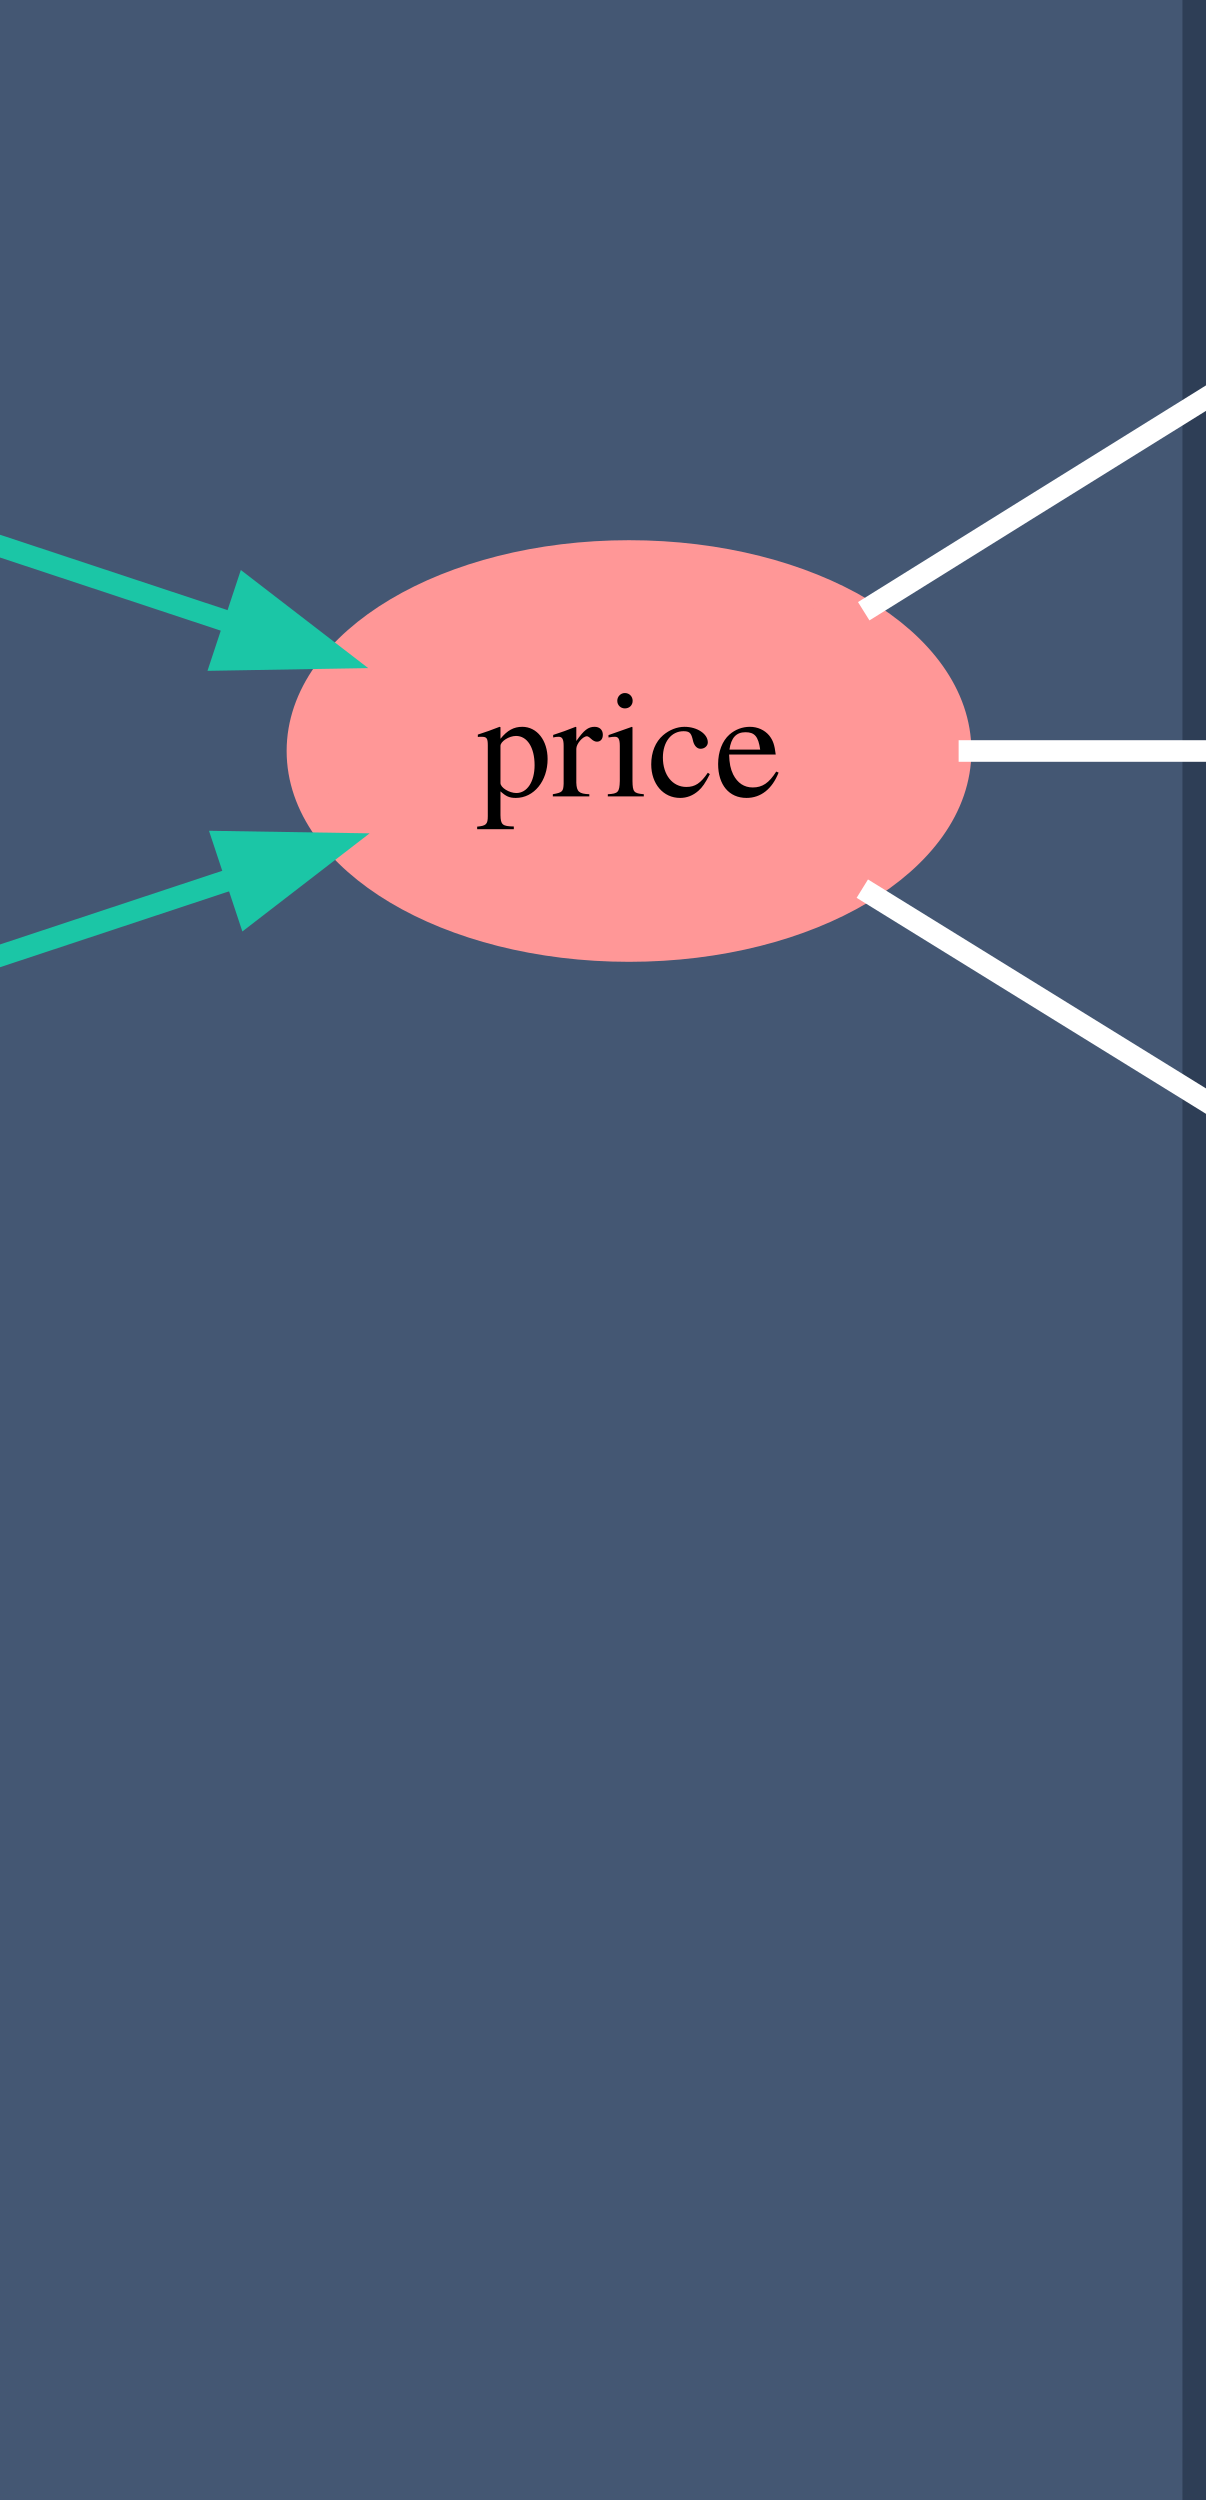
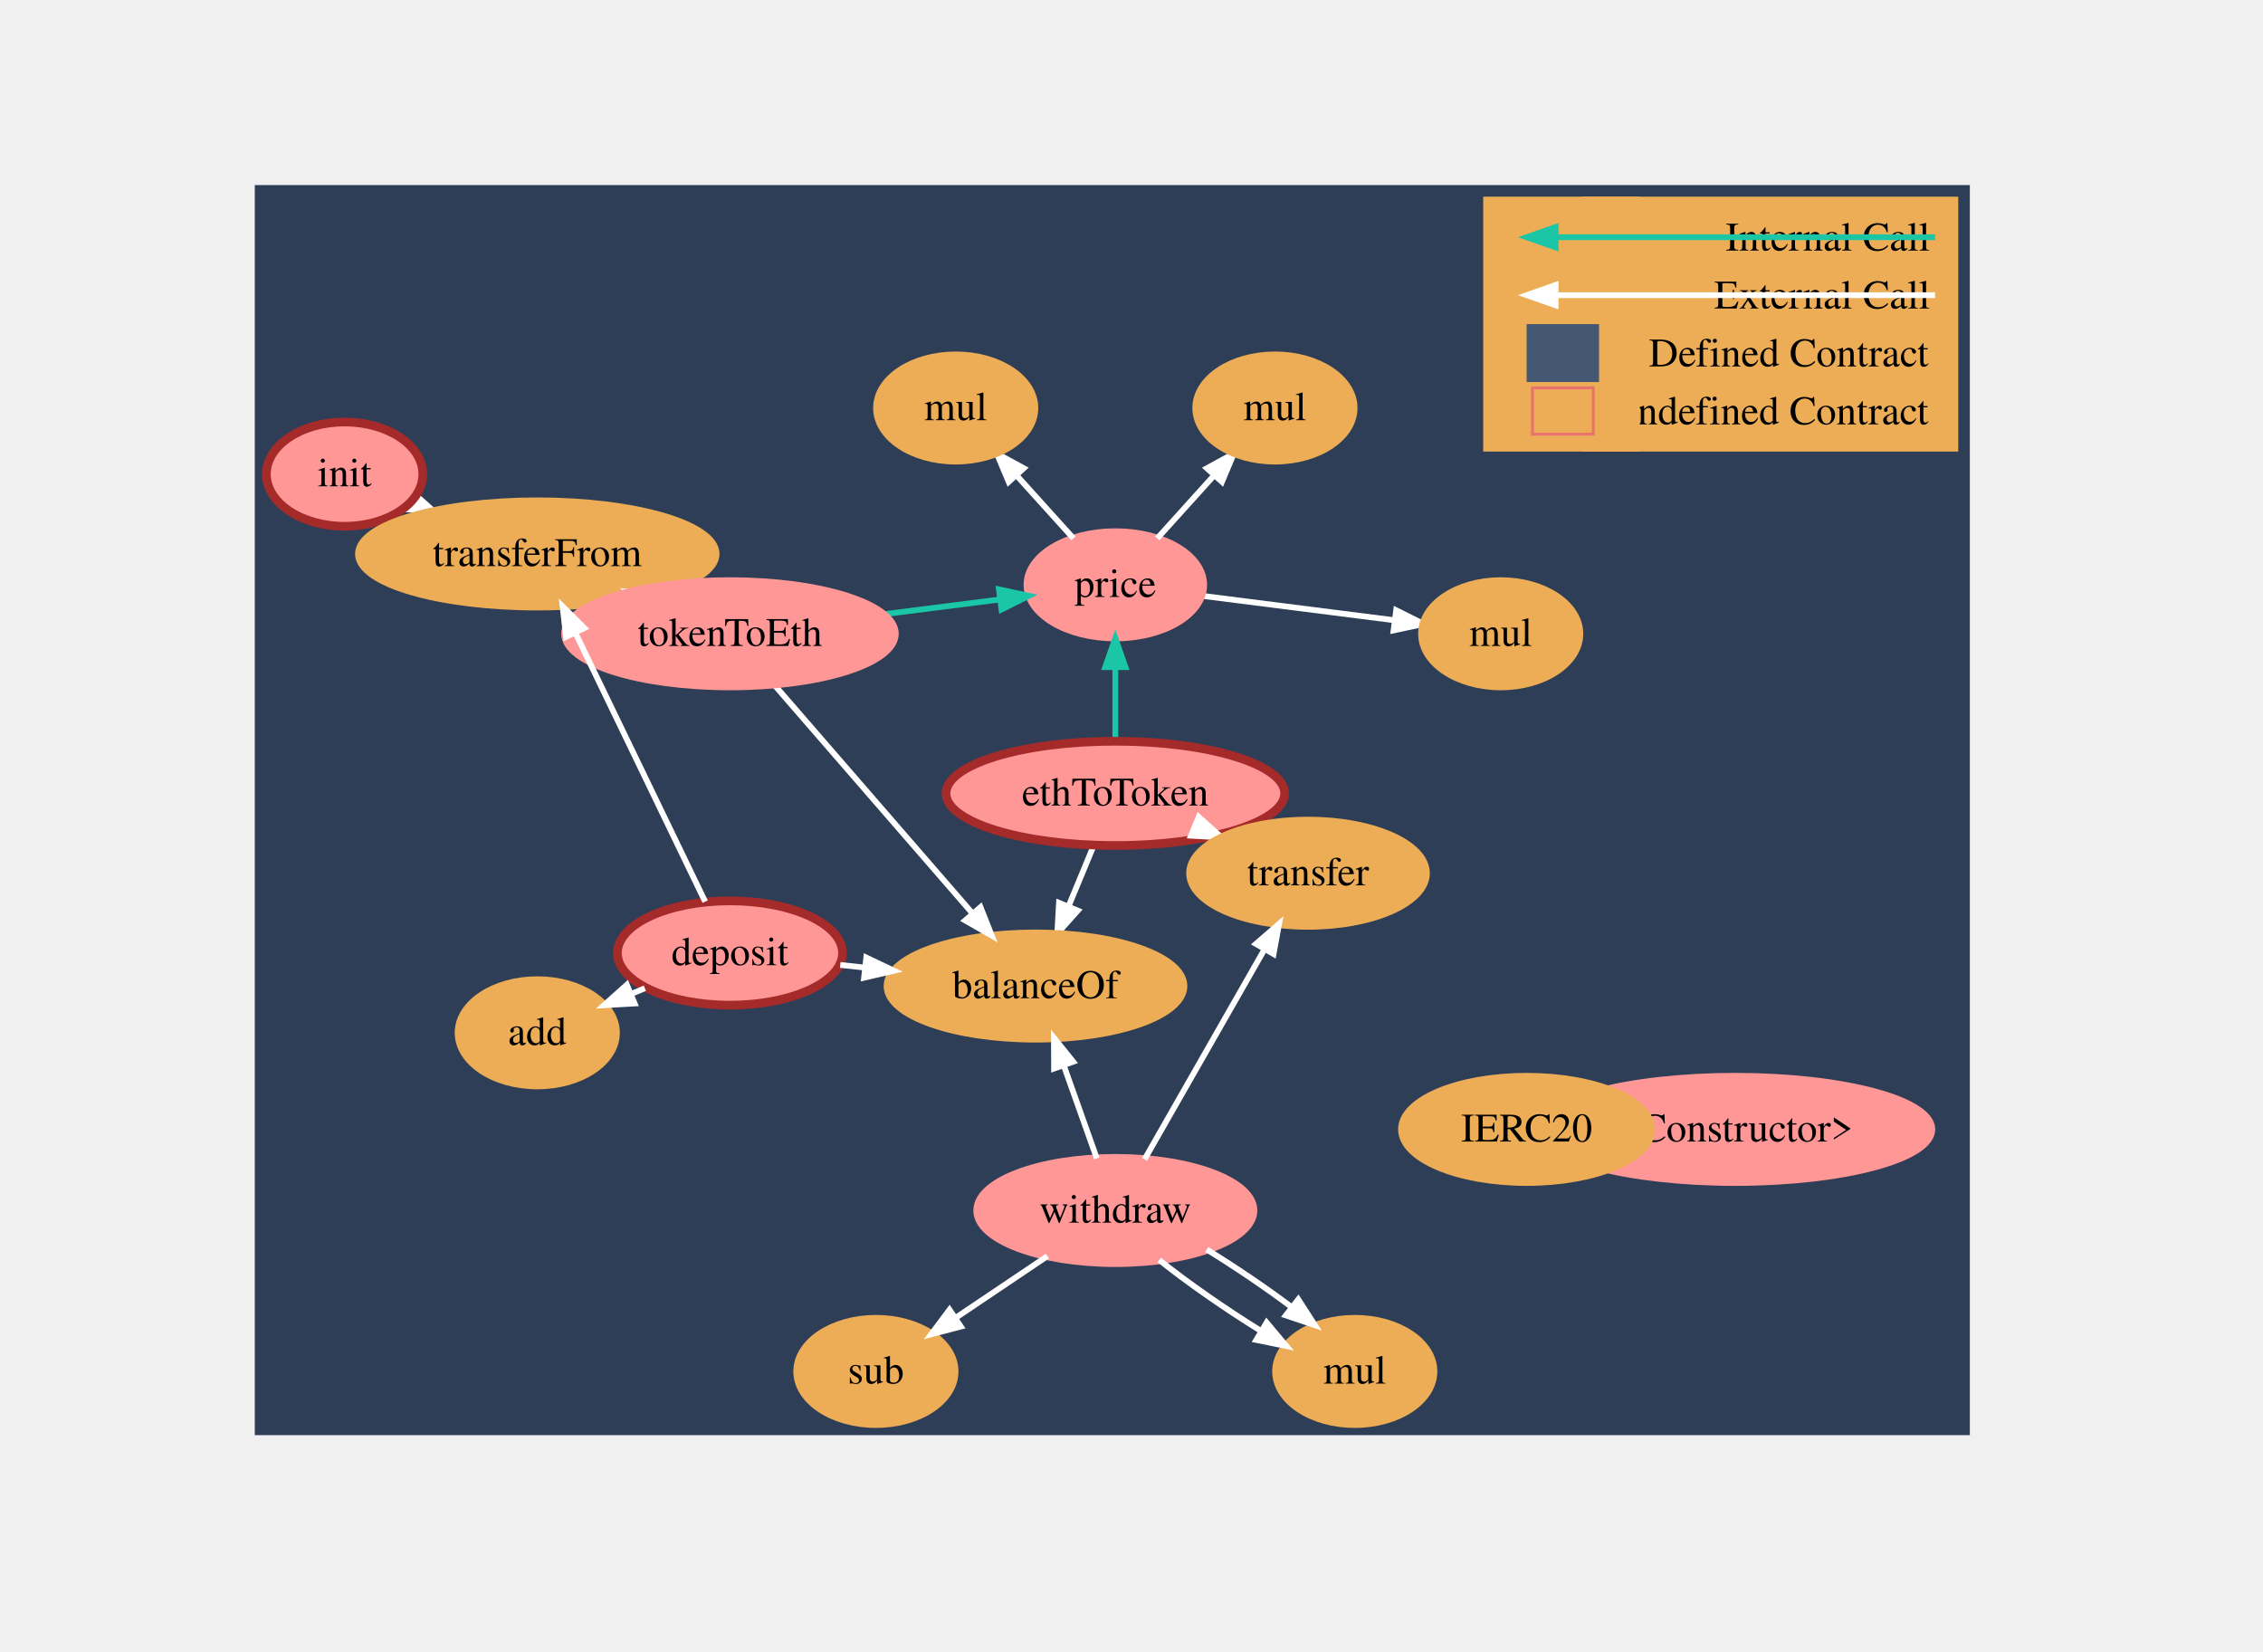
- <svg xmlns="http://www.w3.org/2000/svg" width="446pt" height="925pt" viewBox="0.00 0.00 445.96 925.00">
-   <g id="graph0" class="graph" transform="translate(-761.2838,2729.875) scale(4)" data-name="G">
-     <polygon fill="#2e3e56" stroke="transparent" points="-4,4 -4,-921 441.96,-921 441.96,4 -4,4" style="" />
-     <g id="clust1" class="cluster" data-name="clusterDEX">
-       <path fill="#445773" stroke="#445773" d="M20,-425C20,-425 287.19,-425 287.19,-425 293.19,-425 299.19,-431 299.19,-437 299.19,-437 299.19,-760 299.19,-760 299.19,-766 293.19,-772 287.19,-772 287.19,-772 20,-772 20,-772 14,-772 8,-766 8,-760 8,-760 8,-437 8,-437 8,-431 14,-425 20,-425" style="" />
-       <text text-anchor="middle" x="153.6" y="-755.4" font-family="Times,serif" font-size="14.00" fill="#f0f0f0" style="">DEX</text>
-     </g>
-     <g id="clust2" class="cluster" data-name="clusterIERC20">
-       <path fill="#3b4b63" stroke="#e8726d" stroke-dasharray="5,2" d="M191.05,-232C191.05,-232 305.96,-232 305.96,-232 311.96,-232 317.96,-238 317.96,-244 317.96,-244 317.96,-405 317.96,-405 317.96,-411 311.96,-417 305.96,-417 305.96,-417 191.05,-417 191.05,-417 185.05,-417 179.05,-411 179.05,-405 179.05,-405 179.05,-244 179.05,-244 179.05,-238 185.05,-232 191.05,-232" style="" />
-       <text text-anchor="middle" x="248.5" y="-400.4" font-family="Times,serif" font-size="14.00" fill="#f0f0f0" style="">IERC20</text>
-     </g>
-     <g id="clust3" class="cluster" data-name="clusterxInput">
-       <path fill="#3b4b63" stroke="#e8726d" stroke-dasharray="5,2" d="M364.96,-672C364.96,-672 410.96,-672 410.96,-672 416.96,-672 422.96,-678 422.96,-684 422.96,-684 422.96,-737 422.96,-737 422.96,-743 416.96,-749 410.96,-749 410.96,-749 364.96,-749 364.96,-749 358.96,-749 352.96,-743 352.96,-737 352.96,-737 352.96,-684 352.96,-684 352.96,-678 358.96,-672 364.96,-672" style="" />
-       <text text-anchor="middle" x="387.96" y="-732.4" font-family="Times,serif" font-size="14.00" fill="#f0f0f0" style="">xInput</text>
-     </g>
-     <g id="clust4" class="cluster" data-name="clusterxInputWithFee">
-       <path fill="#3b4b63" stroke="#e8726d" stroke-dasharray="5,2" d="M349.96,-587C349.96,-587 425.96,-587 425.96,-587 431.96,-587 437.96,-593 437.96,-599 437.96,-599 437.96,-652 437.96,-652 437.96,-658 431.96,-664 425.96,-664 425.96,-664 349.96,-664 349.96,-664 343.96,-664 337.96,-658 337.96,-652 337.96,-652 337.96,-599 337.96,-599 337.96,-593 343.96,-587 349.96,-587" style="" />
-       <text text-anchor="middle" x="387.96" y="-647.4" font-family="Times,serif" font-size="14.00" fill="#f0f0f0" style="">xInputWithFee</text>
-     </g>
-     <g id="clust5" class="cluster" data-name="clusterxReserves">
-       <path fill="#3b4b63" stroke="#e8726d" stroke-dasharray="5,2" d="M363.96,-502C363.96,-502 412.96,-502 412.96,-502 418.96,-502 424.96,-508 424.96,-514 424.96,-514 424.96,-567 424.96,-567 424.96,-573 418.96,-579 412.96,-579 412.96,-579 363.96,-579 363.96,-579 357.96,-579 351.96,-573 351.96,-567 351.96,-567 351.96,-514 351.96,-514 351.96,-508 357.96,-502 363.96,-502" style="" />
-       <text text-anchor="middle" x="388.46" y="-562.4" font-family="Times,serif" font-size="14.00" fill="#f0f0f0" style="">xReserves</text>
-     </g>
-     <g id="clust6" class="cluster" data-name="clustertotalLiquidity">
-       <path fill="#3b4b63" stroke="#e8726d" stroke-dasharray="5,2" d="M214.5,-93C214.5,-93 282.5,-93 282.5,-93 288.5,-93 294.5,-99 294.5,-105 294.5,-105 294.5,-212 294.5,-212 294.5,-218 288.5,-224 282.5,-224 282.5,-224 214.5,-224 214.5,-224 208.5,-224 202.5,-218 202.5,-212 202.5,-212 202.5,-105 202.5,-105 202.5,-99 208.5,-93 214.5,-93" style="" />
-       <text text-anchor="middle" x="248.5" y="-207.4" font-family="Times,serif" font-size="14.00" fill="#f0f0f0" style="">totalLiquidity</text>
-     </g>
-     <g id="clust7" class="cluster" data-name="clusteramount">
-       <path fill="#3b4b63" stroke="#e8726d" stroke-dasharray="5,2" d="M225.5,-8C225.5,-8 271.5,-8 271.5,-8 277.5,-8 283.5,-14 283.5,-20 283.5,-20 283.5,-73 283.5,-73 283.5,-79 277.5,-85 271.5,-85 271.5,-85 225.5,-85 225.5,-85 219.5,-85 213.5,-79 213.5,-73 213.5,-73 213.5,-20 213.5,-20 213.5,-14 219.5,-8 225.5,-8" style="" />
-       <text text-anchor="middle" x="248.5" y="-68.4" font-family="Times,serif" font-size="14.00" fill="#f0f0f0" style="">amount</text>
-     </g>
-     <g id="clust8" class="cluster" data-name="cluster_01">
-       <polygon fill="#2e3e56" stroke="black" points="10.53,-780 10.53,-909 283.5,-909 283.5,-780 10.53,-780" style="" />
-       <text text-anchor="middle" x="147.02" y="-892.4" font-family="Times,serif" font-size="14.00" style="">Legend</text>
+ <svg xmlns="http://www.w3.org/2000/svg" width="592pt" height="432pt" viewBox="0.00 0.00 592.08 431.56">
+   <g id="graph0" class="graph" transform="translate(69.69672,372.2029) scale(0.7578583)" data-name="G">
+     <polygon fill="#2e3e56" stroke="transparent" points="-4,4 -4,-427.56 588.08,-427.56 588.08,4 -4,4" />
+     <g id="edge1" class="edge" data-name="DEX.&lt;Constructor&gt;-&gt;DEX.IERC20">
+       <path fill="none" stroke="#1bc6a6" stroke-width="2" d="M439.37,-101.56C439.28,-101.56 439.2,-101.56 439.12,-101.56" />
+       <polygon fill="#1bc6a6" stroke="#1bc6a6" stroke-width="2" points="448.87,-98.06 438.87,-101.56 448.87,-105.06 448.87,-98.06" />
    </g>
    <g id="node1" class="node" pointer-events="visible" data-name="DEX.&lt;Constructor&gt;">
-       <ellipse fill="#ff9797" stroke="#ff9797" stroke-width="3" cx="83.53" cy="-721" rx="67.55" ry="18" style="" />
-       <text text-anchor="middle" x="83.53" y="-716.8" font-family="Times,serif" font-size="14.00" style="">&lt;Constructor&gt;</text>
+       <ellipse fill="#ff9797" stroke="#ff9797" stroke-width="3" cx="507.08" cy="-101.56" rx="67.55" ry="18" />
+       <text text-anchor="middle" x="507.08" y="-97.36" font-family="Times,serif" font-size="14.00">&lt;Constructor&gt;</text>
    </g>
    <g id="node8" class="node" pointer-events="visible" data-name="DEX.IERC20">
-       <ellipse fill="#edad56" stroke="#edad56" stroke-width="3" cx="248.5" cy="-721" rx="42.88" ry="18" style="" />
-       <text text-anchor="middle" x="248.5" y="-716.8" font-family="Times,serif" font-size="14.00" style="">IERC20</text>
+       <ellipse fill="#edad56" stroke="#edad56" stroke-width="3" cx="435.08" cy="-101.56" rx="42.88" ry="18" />
+       <text text-anchor="middle" x="435.08" y="-97.36" font-family="Times,serif" font-size="14.00">IERC20</text>
    </g>
-     <g id="edge1" class="edge" data-name="DEX.&lt;Constructor&gt;-&gt;DEX.IERC20">
-       <path fill="none" stroke="#1bc6a6" stroke-width="2" d="M151.29,-721C165.86,-721 181.08,-721 195,-721" style="" />
-       <polygon fill="#1bc6a6" stroke="#1bc6a6" stroke-width="2" points="195.36,-724.5 205.36,-721 195.36,-717.5 195.36,-724.5" style="" />
+     <g id="edge2" class="edge" data-name="DEX.init-&gt;IERC20.transferFrom" data-comment="DEX.IERC20">
+       <path fill="none" stroke="white" stroke-width="2" d="M50.27,-318.13C50.42,-318.07 50.57,-318.01 50.72,-317.95" />
+       <polygon fill="white" stroke="white" stroke-width="2" points="49.73,-322.14 57.63,-315.08 47.05,-315.68 49.73,-322.14" />
    </g>
    <g id="node2" class="node" pointer-events="visible" data-name="DEX.init">
-       <ellipse fill="#ff9797" stroke="brown" stroke-width="3" cx="83.53" cy="-613" rx="27" ry="18" style="" />
-       <text text-anchor="middle" x="83.53" y="-608.8" font-family="Times,serif" font-size="14.00" style="">init</text>
+       <ellipse fill="#ff9797" stroke="brown" stroke-width="3" cx="27" cy="-327.77" rx="27" ry="18" />
+       <text text-anchor="middle" x="27" y="-323.57" font-family="Times,serif" font-size="14.00">init</text>
    </g>
    <g id="node9" class="node" pointer-events="visible" data-name="IERC20.transferFrom">
-       <ellipse fill="#edad56" stroke="#edad56" stroke-width="3" cx="248.5" cy="-366" rx="61.41" ry="18" style="" />
-       <text text-anchor="middle" x="248.5" y="-361.8" font-family="Times,serif" font-size="14.00" style="">transferFrom</text>
+       <ellipse fill="#edad56" stroke="#edad56" stroke-width="3" cx="93.52" cy="-300.22" rx="61.41" ry="18" />
+       <text text-anchor="middle" x="93.52" y="-296.02" font-family="Times,serif" font-size="14.00">transferFrom</text>
    </g>
-     <g id="edge2" class="edge" data-name="DEX.init-&gt;IERC20.transferFrom">
-       <path fill="none" stroke="white" stroke-width="2" d="M109.96,-608.91C124.17,-605.29 140.98,-598.54 151.05,-586 197.63,-528.01 141.38,-485.14 179.05,-421 186.69,-407.99 198.66,-396.82 210.46,-388.01" style="" />
-       <polygon fill="white" stroke="white" stroke-width="2" points="212.8,-390.64 218.96,-382.02 208.77,-384.92 212.8,-390.64" style="" />
+     <g id="edge3" class="edge" data-name="DEX.price-&gt;xInput.mul" data-comment="IERC20.transferFrom">
+       <path fill="none" stroke="white" stroke-width="2" d="M322.93,-285.77C342.59,-283.27 368.47,-279.98 389.39,-277.33" />
+       <polygon fill="white" stroke="white" stroke-width="2" points="390.04,-280.77 399.52,-276.04 389.15,-273.83 390.04,-280.77" />
    </g>
    <g id="node3" class="node" pointer-events="visible" data-name="DEX.price">
-       <ellipse fill="#ff9797" stroke="#ff9797" stroke-width="3" cx="248.5" cy="-613" rx="30.17" ry="18" style="" />
-       <text text-anchor="middle" x="248.5" y="-608.8" font-family="Times,serif" font-size="14.00" style="">price</text>
+       <ellipse fill="#ff9797" stroke="#ff9797" stroke-width="3" cx="293.08" cy="-289.56" rx="30.17" ry="18" />
+       <text text-anchor="middle" x="293.08" y="-285.36" font-family="Times,serif" font-size="14.00">price</text>
+     </g>
+     <g id="edge4" class="edge" data-name="DEX.price-&gt;xInputWithFee.mul" data-comment="DEX.price">
+       <path fill="none" stroke="white" stroke-width="2" d="M307.56,-305.6C313.55,-312.24 320.62,-320.07 327.17,-327.32" />
+       <polygon fill="white" stroke="white" stroke-width="2" points="324.69,-329.8 333.99,-334.88 329.89,-325.11 324.69,-329.8" />
    </g>
    <g id="node12" class="node" pointer-events="visible" data-name="xInput.mul">
-       <ellipse fill="#edad56" stroke="#edad56" stroke-width="3" cx="387.96" cy="-698" rx="27" ry="18" style="" />
-       <text text-anchor="middle" x="387.96" y="-693.8" font-family="Times,serif" font-size="14.00" style="">mul</text>
+       <ellipse fill="#edad56" stroke="#edad56" stroke-width="3" cx="426.12" cy="-272.66" rx="27" ry="18" />
+       <text text-anchor="middle" x="426.12" y="-268.46" font-family="Times,serif" font-size="14.00">mul</text>
    </g>
-     <g id="edge3" class="edge" data-name="DEX.price-&gt;xInput.mul">
-       <path fill="none" stroke="white" stroke-width="2" d="M270.21,-625.93C288.12,-637.1 314.72,-653.66 337.96,-668 344.61,-672.11 351.78,-676.51 358.53,-680.64" style="" />
-       <polygon fill="white" stroke="white" stroke-width="2" points="357.03,-683.83 367.39,-686.06 360.68,-677.86 357.03,-683.83" style="" />
+     <g id="edge5" class="edge" data-name="DEX.price-&gt;xReserves.mul" data-comment="DEX.price-&gt;xInput.mul">
+       <path fill="none" stroke="white" stroke-width="2" d="M278.6,-305.6C272.6,-312.24 265.53,-320.07 258.99,-327.32" />
+       <polygon fill="white" stroke="white" stroke-width="2" points="256.27,-325.11 252.16,-334.88 261.46,-329.8 256.27,-325.11" />
    </g>
    <g id="node13" class="node" pointer-events="visible" data-name="xInputWithFee.mul">
-       <ellipse fill="#edad56" stroke="#edad56" stroke-width="3" cx="387.96" cy="-613" rx="27" ry="18" style="" />
-       <text text-anchor="middle" x="387.96" y="-608.8" font-family="Times,serif" font-size="14.00" style="">mul</text>
+       <ellipse fill="#edad56" stroke="#edad56" stroke-width="3" cx="348.18" cy="-350.6" rx="27" ry="18" />
+       <text text-anchor="middle" x="348.18" y="-346.4" font-family="Times,serif" font-size="14.00">mul</text>
    </g>
-     <g id="edge4" class="edge" data-name="DEX.price-&gt;xInputWithFee.mul">
-       <path fill="none" stroke="white" stroke-width="2" d="M278.99,-613C299.97,-613 328.27,-613 350.64,-613" style="" />
-       <polygon fill="white" stroke="white" stroke-width="2" points="350.77,-616.5 360.77,-613 350.77,-609.5 350.77,-616.5" style="" />
+     <g id="edge7" class="edge" data-name="DEX.ethToToken-&gt;DEX.price" data-comment="DEX.price-&gt;xInputWithFee.mul">
+       <path fill="none" stroke="#1bc6a6" stroke-width="2" d="M293.08,-235.73C293.08,-243.43 293.08,-252.58 293.08,-261.14" />
+       <polygon fill="#1bc6a6" stroke="#1bc6a6" stroke-width="2" points="289.58,-261.14 293.08,-271.14 296.58,-261.14 289.58,-261.14" />
    </g>
    <g id="node14" class="node" pointer-events="visible" data-name="xReserves.mul">
-       <ellipse fill="#edad56" stroke="#edad56" stroke-width="3" cx="387.96" cy="-528" rx="27" ry="18" style="" />
-       <text text-anchor="middle" x="387.96" y="-523.8" font-family="Times,serif" font-size="14.00" style="">mul</text>
+       <ellipse fill="#edad56" stroke="#edad56" stroke-width="3" cx="237.97" cy="-350.6" rx="27" ry="18" />
+       <text text-anchor="middle" x="237.97" y="-346.4" font-family="Times,serif" font-size="14.00">mul</text>
    </g>
-     <g id="edge5" class="edge" data-name="DEX.price-&gt;xReserves.mul">
-       <path fill="none" stroke="white" stroke-width="2" d="M270.08,-600.27C293.66,-585.69 332.44,-561.71 358.81,-545.41" style="" />
-       <polygon fill="white" stroke="white" stroke-width="2" points="360.91,-548.22 367.57,-539.99 357.23,-542.27 360.91,-548.22" style="" />
+     <g id="edge6" class="edge" data-name="DEX.ethToToken-&gt;IERC20.balanceOf" data-comment="DEX.price-&gt;xReserves.mul">
+       <path fill="none" stroke="white" stroke-width="2" d="M285.55,-199.38C282.88,-192.93 279.8,-185.51 276.88,-178.46" />
+       <polygon fill="white" stroke="white" stroke-width="2" points="280.1,-177.09 273.04,-169.19 273.64,-179.77 280.1,-177.09" />
    </g>
    <g id="node4" class="node" pointer-events="visible" data-name="DEX.ethToToken">
-       <ellipse fill="#ff9797" stroke="brown" stroke-width="3" cx="83.53" cy="-559" rx="58.46" ry="18" style="" />
-       <text text-anchor="middle" x="83.53" y="-554.8" font-family="Times,serif" font-size="14.00" style="">ethToToken</text>
+       <ellipse fill="#ff9797" stroke="brown" stroke-width="3" cx="293.08" cy="-217.56" rx="58.46" ry="18" />
+       <text text-anchor="middle" x="293.08" y="-213.36" font-family="Times,serif" font-size="14.00">ethToToken</text>
    </g>
-     <g id="edge7" class="edge" data-name="DEX.ethToToken-&gt;DEX.price">
-       <path fill="none" stroke="#1bc6a6" stroke-width="2" d="M123.98,-572.07C150.76,-580.94 185.88,-592.58 211.82,-601.18" style="" />
-       <polygon fill="#1bc6a6" stroke="#1bc6a6" stroke-width="2" points="211.04,-604.6 221.63,-604.43 213.24,-597.96 211.04,-604.6" style="" />
+     <g id="edge8" class="edge" data-name="DEX.ethToToken-&gt;IERC20.transfer" data-comment="DEX.ethToToken-&gt;DEX.price">
+       <path fill="none" stroke="white" stroke-width="2" d="M328.28,-202.97C328.41,-202.92 328.53,-202.87 328.66,-202.82" />
+       <polygon fill="white" stroke="white" stroke-width="2" points="321.88,-209.42 329.78,-202.36 319.2,-202.95 321.88,-209.42" />
    </g>
-     <g id="node10" class="node" pointer-events="visible" data-name="IERC20.balanceOf">
-       <ellipse fill="#edad56" stroke="#edad56" stroke-width="3" cx="248.5" cy="-312" rx="50.92" ry="18" style="" />
-       <text text-anchor="middle" x="248.5" y="-307.8" font-family="Times,serif" font-size="14.00" style="">balanceOf</text>
-     </g>
-     <g id="edge6" class="edge" data-name="DEX.ethToToken-&gt;IERC20.balanceOf">
-       <path fill="none" stroke="white" stroke-width="2" d="M129.99,-547.99C138.05,-544.14 145.59,-538.97 151.05,-532 204.51,-463.78 125.26,-406.96 179.05,-339 183.42,-333.48 189.08,-329.09 195.27,-325.59" style="" />
-       <polygon fill="white" stroke="white" stroke-width="2" points="197.14,-328.57 204.63,-321.08 194.1,-322.27 197.14,-328.57" style="" />
-     </g>
-     <g id="node11" class="node" pointer-events="visible" data-name="IERC20.transfer">
-       <ellipse fill="#edad56" stroke="#edad56" stroke-width="3" cx="248.5" cy="-258" rx="40.55" ry="18" style="" />
-       <text text-anchor="middle" x="248.5" y="-253.8" font-family="Times,serif" font-size="14.00" style="">transfer</text>
-     </g>
-     <g id="edge8" class="edge" data-name="DEX.ethToToken-&gt;IERC20.transfer">
-       <path fill="none" stroke="white" stroke-width="2" d="M130.16,-548.12C138.2,-544.27 145.7,-539.05 151.05,-532 217.83,-443.99 111.84,-372.68 179.05,-285 184.7,-277.63 192.66,-272.27 201.17,-268.37" style="" />
-       <polygon fill="white" stroke="white" stroke-width="2" points="202.5,-271.6 210.53,-264.68 199.94,-265.09 202.5,-271.6" style="" />
-     </g>
-     <g id="node5" class="node" pointer-events="visible" data-name="DEX.tokenToEth">
-       <ellipse fill="#ff9797" stroke="#ff9797" stroke-width="3" cx="83.53" cy="-667" rx="56.76" ry="18" style="" />
-       <text text-anchor="middle" x="83.53" y="-662.8" font-family="Times,serif" font-size="14.00" style="">tokenToEth</text>
+     <g id="node10" class="node" pointer-events="visible" data-name="IERC20.balanceOf" data-comment="DEX.tokenToEth">
+       <ellipse fill="#edad56" stroke="#edad56" stroke-width="3" cx="265.52" cy="-151.04" rx="50.92" ry="18" />
+       <text text-anchor="middle" x="265.52" y="-146.84" font-family="Times,serif" font-size="14.00">balanceOf</text>
    </g>
    <g id="edge10" class="edge" data-name="DEX.tokenToEth-&gt;DEX.price">
-       <path fill="none" stroke="#1bc6a6" stroke-width="2" d="M123.56,-654.07C150.45,-645.16 185.89,-633.41 211.99,-624.77" style="" />
-       <polygon fill="#1bc6a6" stroke="#1bc6a6" stroke-width="2" points="213.1,-628.09 221.5,-621.62 210.9,-621.44 213.1,-628.09" style="" />
+       <path fill="none" stroke="#1bc6a6" stroke-width="2" d="M213,-279.39C226.36,-281.09 240.48,-282.88 253.09,-284.48" />
+       <polygon fill="#1bc6a6" stroke="#1bc6a6" stroke-width="2" points="252.9,-287.98 263.26,-285.77 253.79,-281.04 252.9,-287.98" />
+     </g>
+     <g id="node11" class="node" pointer-events="visible" data-name="IERC20.transfer" data-comment="DEX.tokenToEth-&gt;IERC20.transferFrom">
+       <ellipse fill="#edad56" stroke="#edad56" stroke-width="3" cx="359.6" cy="-190" rx="40.55" ry="18" />
+       <text text-anchor="middle" x="359.6" y="-185.8" font-family="Times,serif" font-size="14.00">transfer</text>
    </g>
    <g id="edge11" class="edge" data-name="DEX.tokenToEth-&gt;IERC20.transferFrom">
-       <path fill="none" stroke="white" stroke-width="2" d="M129.4,-656.39C137.71,-652.5 145.5,-647.21 151.05,-640 210.92,-562.25 131.1,-506.61 179.05,-421 186.43,-407.84 198.33,-396.63 210.16,-387.83" style="" />
-       <polygon fill="white" stroke="white" stroke-width="2" points="212.51,-390.46 218.69,-381.86 208.49,-384.73 212.51,-390.46" style="" />
+       <path fill="none" stroke="white" stroke-width="2" d="M125.22,-287.09C125.16,-287.11 125.09,-287.14 125.03,-287.16" />
+       <polygon fill="white" stroke="white" stroke-width="2" points="132.74,-280.18 124.84,-287.24 135.42,-286.65 132.74,-280.18" />
    </g>
    <g id="edge9" class="edge" data-name="DEX.tokenToEth-&gt;IERC20.balanceOf">
-       <path fill="none" stroke="white" stroke-width="2" d="M129.93,-656.37C138.1,-652.49 145.7,-647.2 151.05,-640 231.18,-532.15 98.39,-446.45 179.05,-339 183.28,-333.37 188.85,-328.91 195.01,-325.39" style="" />
-       <polygon fill="white" stroke="white" stroke-width="2" points="196.87,-328.37 204.34,-320.85 193.81,-322.07 196.87,-328.37" style="" />
+       <path fill="none" stroke="white" stroke-width="2" d="M175.15,-255.24C193.09,-234.56 223.14,-199.9 243.63,-176.29" />
+       <polygon fill="white" stroke="white" stroke-width="2" points="246.53,-178.28 250.44,-168.43 241.24,-173.69 246.53,-178.28" />
+     </g>
+     <g id="node5" class="node" pointer-events="visible" data-name="DEX.tokenToEth" data-comment="DEX.tokenToEth-&gt;IERC20.balanceOf">
+       <ellipse fill="#ff9797" stroke="#ff9797" stroke-width="3" cx="160.04" cy="-272.66" rx="56.76" ry="18" />
+       <text text-anchor="middle" x="160.04" y="-268.46" font-family="Times,serif" font-size="14.00">tokenToEth</text>
    </g>
    <g id="node6" class="node" pointer-events="visible" data-name="DEX.deposit">
-       <ellipse fill="#ff9797" stroke="brown" stroke-width="3" cx="83.53" cy="-505" rx="38.86" ry="18" style="" />
-       <text text-anchor="middle" x="83.53" y="-500.8" font-family="Times,serif" font-size="14.00" style="">deposit</text>
+       <ellipse fill="#ff9797" stroke="brown" stroke-width="3" cx="160.04" cy="-162.45" rx="38.86" ry="18" />
+       <text text-anchor="middle" x="160.04" y="-158.25" font-family="Times,serif" font-size="14.00">deposit</text>
    </g>
    <g id="edge14" class="edge" data-name="DEX.deposit-&gt;IERC20.transferFrom">
-       <path fill="none" stroke="white" stroke-width="2" d="M118.37,-496.6C129.78,-492.47 141.93,-486.5 151.05,-478 171.71,-458.76 161.41,-443.03 179.05,-421 188.89,-408.72 201.91,-397.41 213.96,-388.27" style="" />
-       <polygon fill="white" stroke="white" stroke-width="2" points="216.1,-391.04 222.1,-382.31 211.96,-385.4 216.1,-391.04" style="" />
+       <path fill="none" stroke="white" stroke-width="2" d="M151.48,-180.18C140.12,-203.71 119.94,-245.49 106.65,-273.03" />
+       <polygon fill="white" stroke="white" stroke-width="2" points="103.45,-271.59 102.26,-282.12 109.76,-274.64 103.45,-271.59" />
    </g>
    <g id="edge12" class="edge" data-name="DEX.deposit-&gt;IERC20.balanceOf">
-       <path fill="none" stroke="white" stroke-width="2" d="M119.67,-497.83C131.21,-493.82 143.1,-487.6 151.05,-478 191.26,-429.48 138.6,-387.32 179.05,-339 183.57,-333.6 189.31,-329.28 195.55,-325.81" style="" />
-       <polygon fill="white" stroke="white" stroke-width="2" points="197.42,-328.8 204.94,-321.33 194.41,-322.48 197.42,-328.8" style="" />
+       <path fill="none" stroke="white" stroke-width="2" d="M198.12,-158.33C200.85,-158.04 203.63,-157.73 206.44,-157.43" />
+       <polygon fill="white" stroke="white" stroke-width="2" points="207.1,-160.88 216.66,-156.33 206.34,-153.92 207.1,-160.88" />
    </g>
    <g id="node15" class="node" pointer-events="visible" data-name="totalLiquidity.add">
-       <ellipse fill="#edad56" stroke="#edad56" stroke-width="3" cx="248.5" cy="-173" rx="27" ry="18" style="" />
-       <text text-anchor="middle" x="248.5" y="-168.8" font-family="Times,serif" font-size="14.00" style="">add</text>
+       <ellipse fill="#edad56" stroke="#edad56" stroke-width="3" cx="93.52" cy="-134.9" rx="27" ry="18" />
+       <text text-anchor="middle" x="93.52" y="-130.7" font-family="Times,serif" font-size="14.00">add</text>
    </g>
    <g id="edge13" class="edge" data-name="DEX.deposit-&gt;totalLiquidity.add">
-       <path fill="none" stroke="white" stroke-width="2" d="M119.8,-498.33C131.49,-494.35 143.45,-488.03 151.05,-478 218.57,-388.88 125.18,-325.97 179.05,-228 187.99,-211.74 203.91,-198.51 218.15,-189.1" style="" />
-       <polygon fill="white" stroke="white" stroke-width="2" points="220.09,-192.01 226.72,-183.74 216.38,-186.07 220.09,-192.01" style="" />
+       <path fill="none" stroke="white" stroke-width="2" d="M130.67,-150.29C129.19,-149.67 127.7,-149.06 126.21,-148.44" />
+       <polygon fill="white" stroke="white" stroke-width="2" points="127.12,-145.03 116.54,-144.43 124.44,-151.49 127.12,-145.03" />
    </g>
    <g id="node7" class="node" pointer-events="visible" data-name="DEX.withdraw">
-       <ellipse fill="#ff9797" stroke="#ff9797" stroke-width="3" cx="83.53" cy="-451" rx="47.52" ry="18" style="" />
-       <text text-anchor="middle" x="83.53" y="-446.8" font-family="Times,serif" font-size="14.00" style="">withdraw</text>
+       <ellipse fill="#ff9797" stroke="#ff9797" stroke-width="3" cx="293.08" cy="-73.56" rx="47.52" ry="18" />
+       <text text-anchor="middle" x="293.08" y="-69.36" font-family="Times,serif" font-size="14.00">withdraw</text>
    </g>
    <g id="edge15" class="edge" data-name="DEX.withdraw-&gt;IERC20.balanceOf">
-       <path fill="none" stroke="white" stroke-width="2" d="M95.26,-433.5C110.93,-409.25 142.26,-365.42 179.05,-339 185.19,-334.59 192.14,-330.78 199.21,-327.53" style="" />
-       <polygon fill="white" stroke="white" stroke-width="2" points="201.01,-330.56 208.84,-323.43 198.27,-324.12 201.01,-330.56" style="" />
+       <path fill="none" stroke="white" stroke-width="2" d="M286.69,-91.53C283.31,-101.01 279.1,-112.86 275.33,-123.48" />
+       <polygon fill="white" stroke="white" stroke-width="2" points="271.93,-122.57 271.88,-133.17 278.53,-124.92 271.93,-122.57" />
    </g>
    <g id="edge19" class="edge" data-name="DEX.withdraw-&gt;IERC20.transfer">
-       <path fill="none" stroke="white" stroke-width="2" d="M90.19,-433.15C101.68,-399.61 130.82,-326.83 179.05,-285 186.07,-278.91 194.62,-274.11 203.27,-270.34" style="" />
-       <polygon fill="white" stroke="white" stroke-width="2" points="204.6,-273.58 212.63,-266.66 202.04,-267.07 204.6,-273.58" style="" />
+       <path fill="none" stroke="white" stroke-width="2" d="M303.18,-91.24C314.18,-110.51 331.9,-141.52 344.54,-163.65" />
+       <polygon fill="white" stroke="white" stroke-width="2" points="341.62,-165.59 349.62,-172.53 347.7,-162.11 341.62,-165.59" />
    </g>
    <g id="node16" class="node" pointer-events="visible" data-name="totalLiquidity.sub">
-       <ellipse fill="#edad56" stroke="#edad56" stroke-width="3" cx="248.5" cy="-119" rx="27" ry="18" style="" />
-       <text text-anchor="middle" x="248.5" y="-114.8" font-family="Times,serif" font-size="14.00" style="">sub</text>
+       <ellipse fill="#edad56" stroke="#edad56" stroke-width="3" cx="210.42" cy="-18" rx="27" ry="18" />
+       <text text-anchor="middle" x="210.42" y="-13.8" font-family="Times,serif" font-size="14.00">sub</text>
    </g>
    <g id="edge18" class="edge" data-name="DEX.withdraw-&gt;totalLiquidity.sub">
-       <path fill="none" stroke="white" stroke-width="2" d="M84.93,-432.89C87.06,-381.2 100.07,-231.15 179.05,-146 187.88,-136.49 200.47,-130.27 212.46,-126.24" style="" />
-       <polygon fill="white" stroke="white" stroke-width="2" points="213.69,-129.52 222.29,-123.33 211.71,-122.81 213.69,-129.52" style="" />
+       <path fill="none" stroke="white" stroke-width="2" d="M269.61,-57.79C259.79,-51.19 248.31,-43.47 238.08,-36.59" />
+       <polygon fill="white" stroke="white" stroke-width="2" points="239.74,-33.49 229.49,-30.82 235.84,-39.3 239.74,-33.49" />
    </g>
    <g id="node17" class="node" pointer-events="visible" data-name="amount.mul">
-       <ellipse fill="#edad56" stroke="#edad56" stroke-width="3" cx="248.5" cy="-34" rx="27" ry="18" style="" />
-       <text text-anchor="middle" x="248.5" y="-29.8" font-family="Times,serif" font-size="14.00" style="">mul</text>
+       <ellipse fill="#edad56" stroke="#edad56" stroke-width="3" cx="375.74" cy="-18" rx="27" ry="18" />
+       <text text-anchor="middle" x="375.74" y="-13.8" font-family="Times,serif" font-size="14.00">mul</text>
    </g>
    <g id="edge16" class="edge" data-name="DEX.withdraw-&gt;amount.mul">
-       <path fill="none" stroke="white" stroke-width="2" d="M85.12,-432.68C87.86,-375.33 102.61,-198.04 179.05,-80 188.01,-66.17 201.6,-54.22 214.32,-45.7" style="" />
-       <polygon fill="white" stroke="white" stroke-width="2" points="216.26,-48.61 222.92,-40.37 212.57,-42.66 216.26,-48.61" style="" />
+       <path fill="none" stroke="white" stroke-width="2" d="M324.65,-60.08C334.42,-54.08 344.97,-46.94 353.93,-40.22" />
+       <polygon fill="white" stroke="white" stroke-width="2" points="356.24,-42.86 361.98,-33.95 351.94,-37.34 356.24,-42.86" />
    </g>
    <g id="edge17" class="edge" data-name="DEX.withdraw-&gt;amount.mul">
-       <path fill="none" stroke="white" stroke-width="2" d="M85.56,-432.94C89.27,-377.89 105.97,-210.86 179.05,-98 190.41,-80.46 209.24,-65.93 224.27,-54.84" style="" />
-       <polygon fill="white" stroke="white" stroke-width="2" points="226.62,-57.45 232.6,-48.71 222.47,-51.82 226.62,-57.45" style="" />
+       <path fill="none" stroke="white" stroke-width="2" d="M308.23,-56.48C318.03,-48.64 331.12,-39.54 343.17,-32.09" />
+       <polygon fill="white" stroke="white" stroke-width="2" points="345.32,-34.88 352.12,-26.76 341.74,-28.87 345.32,-34.88" />
    </g>
    <g id="node18" class="node" pointer-events="visible" data-name="key">
-       <polygon fill="#edad56" stroke="transparent" stroke-width="3" points="148.53,-876 18.53,-876 18.53,-788 148.53,-788 148.53,-876" style="" />
-       <text text-anchor="start" x="68.16" y="-857.4" font-family="Times,serif" font-size="14.00" style="">Internal Call</text>
-       <text text-anchor="start" x="64.27" y="-837.4" font-family="Times,serif" font-size="14.00" style="">External Call</text>
-       <text text-anchor="start" x="41.73" y="-817.4" font-family="Times,serif" font-size="14.00" style="">Defined Contract</text>
-       <text text-anchor="start" x="28.13" y="-797.4" font-family="Times,serif" font-size="14.00" style="">Undefined Contract</text>
+       <polygon fill="#edad56" stroke="transparent" stroke-width="3" points="584.08,-423.56 454.08,-423.56 454.08,-335.56 584.08,-335.56 584.08,-423.56" />
+       <text text-anchor="start" x="503.72" y="-404.96" font-family="Times,serif" font-size="14.00">Internal Call</text>
+       <text text-anchor="start" x="499.83" y="-384.96" font-family="Times,serif" font-size="14.00">External Call</text>
+       <text text-anchor="start" x="477.28" y="-364.96" font-family="Times,serif" font-size="14.00">Defined Contract</text>
+       <text text-anchor="start" x="463.68" y="-344.96" font-family="Times,serif" font-size="14.00">Undefined Contract</text>
    </g>
    <g id="node19" class="node" pointer-events="visible" data-name="key2">
-       <polygon fill="#edad56" stroke="transparent" stroke-width="3" points="275.5,-876 221.5,-876 221.5,-788 275.5,-788 275.5,-876" style="" />
-       <text text-anchor="start" x="238.5" y="-857.4" font-family="Times,serif" font-size="14.00" style="">   </text>
-       <text text-anchor="start" x="238.5" y="-837.4" font-family="Times,serif" font-size="14.00" style="">   </text>
-       <polygon fill="#445773" stroke="transparent" points="236.5,-812 236.5,-832 261.5,-832 261.5,-812 236.5,-812" style="" />
-       <text text-anchor="start" x="238.5" y="-817.4" font-family="Times,serif" font-size="14.00" style="">   </text>
-       <polygon fill="none" stroke="#e8726d" points="238.5,-794 238.5,-810 259.5,-810 259.5,-794 238.5,-794" style="" />
+       <polygon fill="#edad56" stroke="transparent" stroke-width="3" points="474.08,-423.56 420.08,-423.56 420.08,-335.56 474.08,-335.56 474.08,-423.56" />
+       <text text-anchor="start" x="437.08" y="-404.96" font-family="Times,serif" font-size="14.00">   </text>
+       <text text-anchor="start" x="437.08" y="-384.96" font-family="Times,serif" font-size="14.00">   </text>
+       <polygon fill="#445773" stroke="transparent" points="435.08,-359.56 435.08,-379.56 460.08,-379.56 460.08,-359.56 435.08,-359.56" />
+       <text text-anchor="start" x="437.08" y="-364.96" font-family="Times,serif" font-size="14.00">   </text>
+       <polygon fill="none" stroke="#e8726d" points="437.08,-341.56 437.08,-357.56 458.08,-357.56 458.08,-341.56 437.08,-341.56" />
    </g>
    <g id="edge20" class="edge" data-name="key-&gt;key2">
-       <path fill="none" stroke="#1bc6a6" stroke-width="2" d="M141.53,-862C179.7,-862 191.71,-862 225.39,-862" style="" />
-       <polygon fill="#1bc6a6" stroke="#1bc6a6" stroke-width="2" points="225.5,-865.5 235.5,-862 225.5,-858.5 225.5,-865.5" style="" />
+       <path fill="none" stroke="#1bc6a6" stroke-width="2" d="M576.08,-409.56C576.08,-409.56 477.55,-409.56 445.22,-409.56" style="" />
+       <polygon fill="#1bc6a6" stroke="#1bc6a6" stroke-width="2" points="445.08,-406.06 435.08,-409.56 445.08,-413.06 445.08,-406.06" style="" />
    </g>
    <g id="edge21" class="edge" data-name="key-&gt;key2">
-       <path fill="none" stroke="white" stroke-width="2" d="M141.53,-842C179.7,-842 191.71,-842 225.39,-842" style="" />
-       <polygon fill="white" stroke="white" stroke-width="2" points="225.5,-845.5 235.5,-842 225.5,-838.5 225.5,-845.5" style="" />
+       <path fill="none" stroke="white" stroke-width="2" d="M576.08,-389.56C576.08,-389.56 477.55,-389.56 445.22,-389.56" style="" />
+       <polygon fill="white" stroke="white" stroke-width="2" points="445.08,-386.06 435.08,-389.56 445.08,-393.06 445.08,-386.06" style="" />
    </g>
  </g>
</svg>
